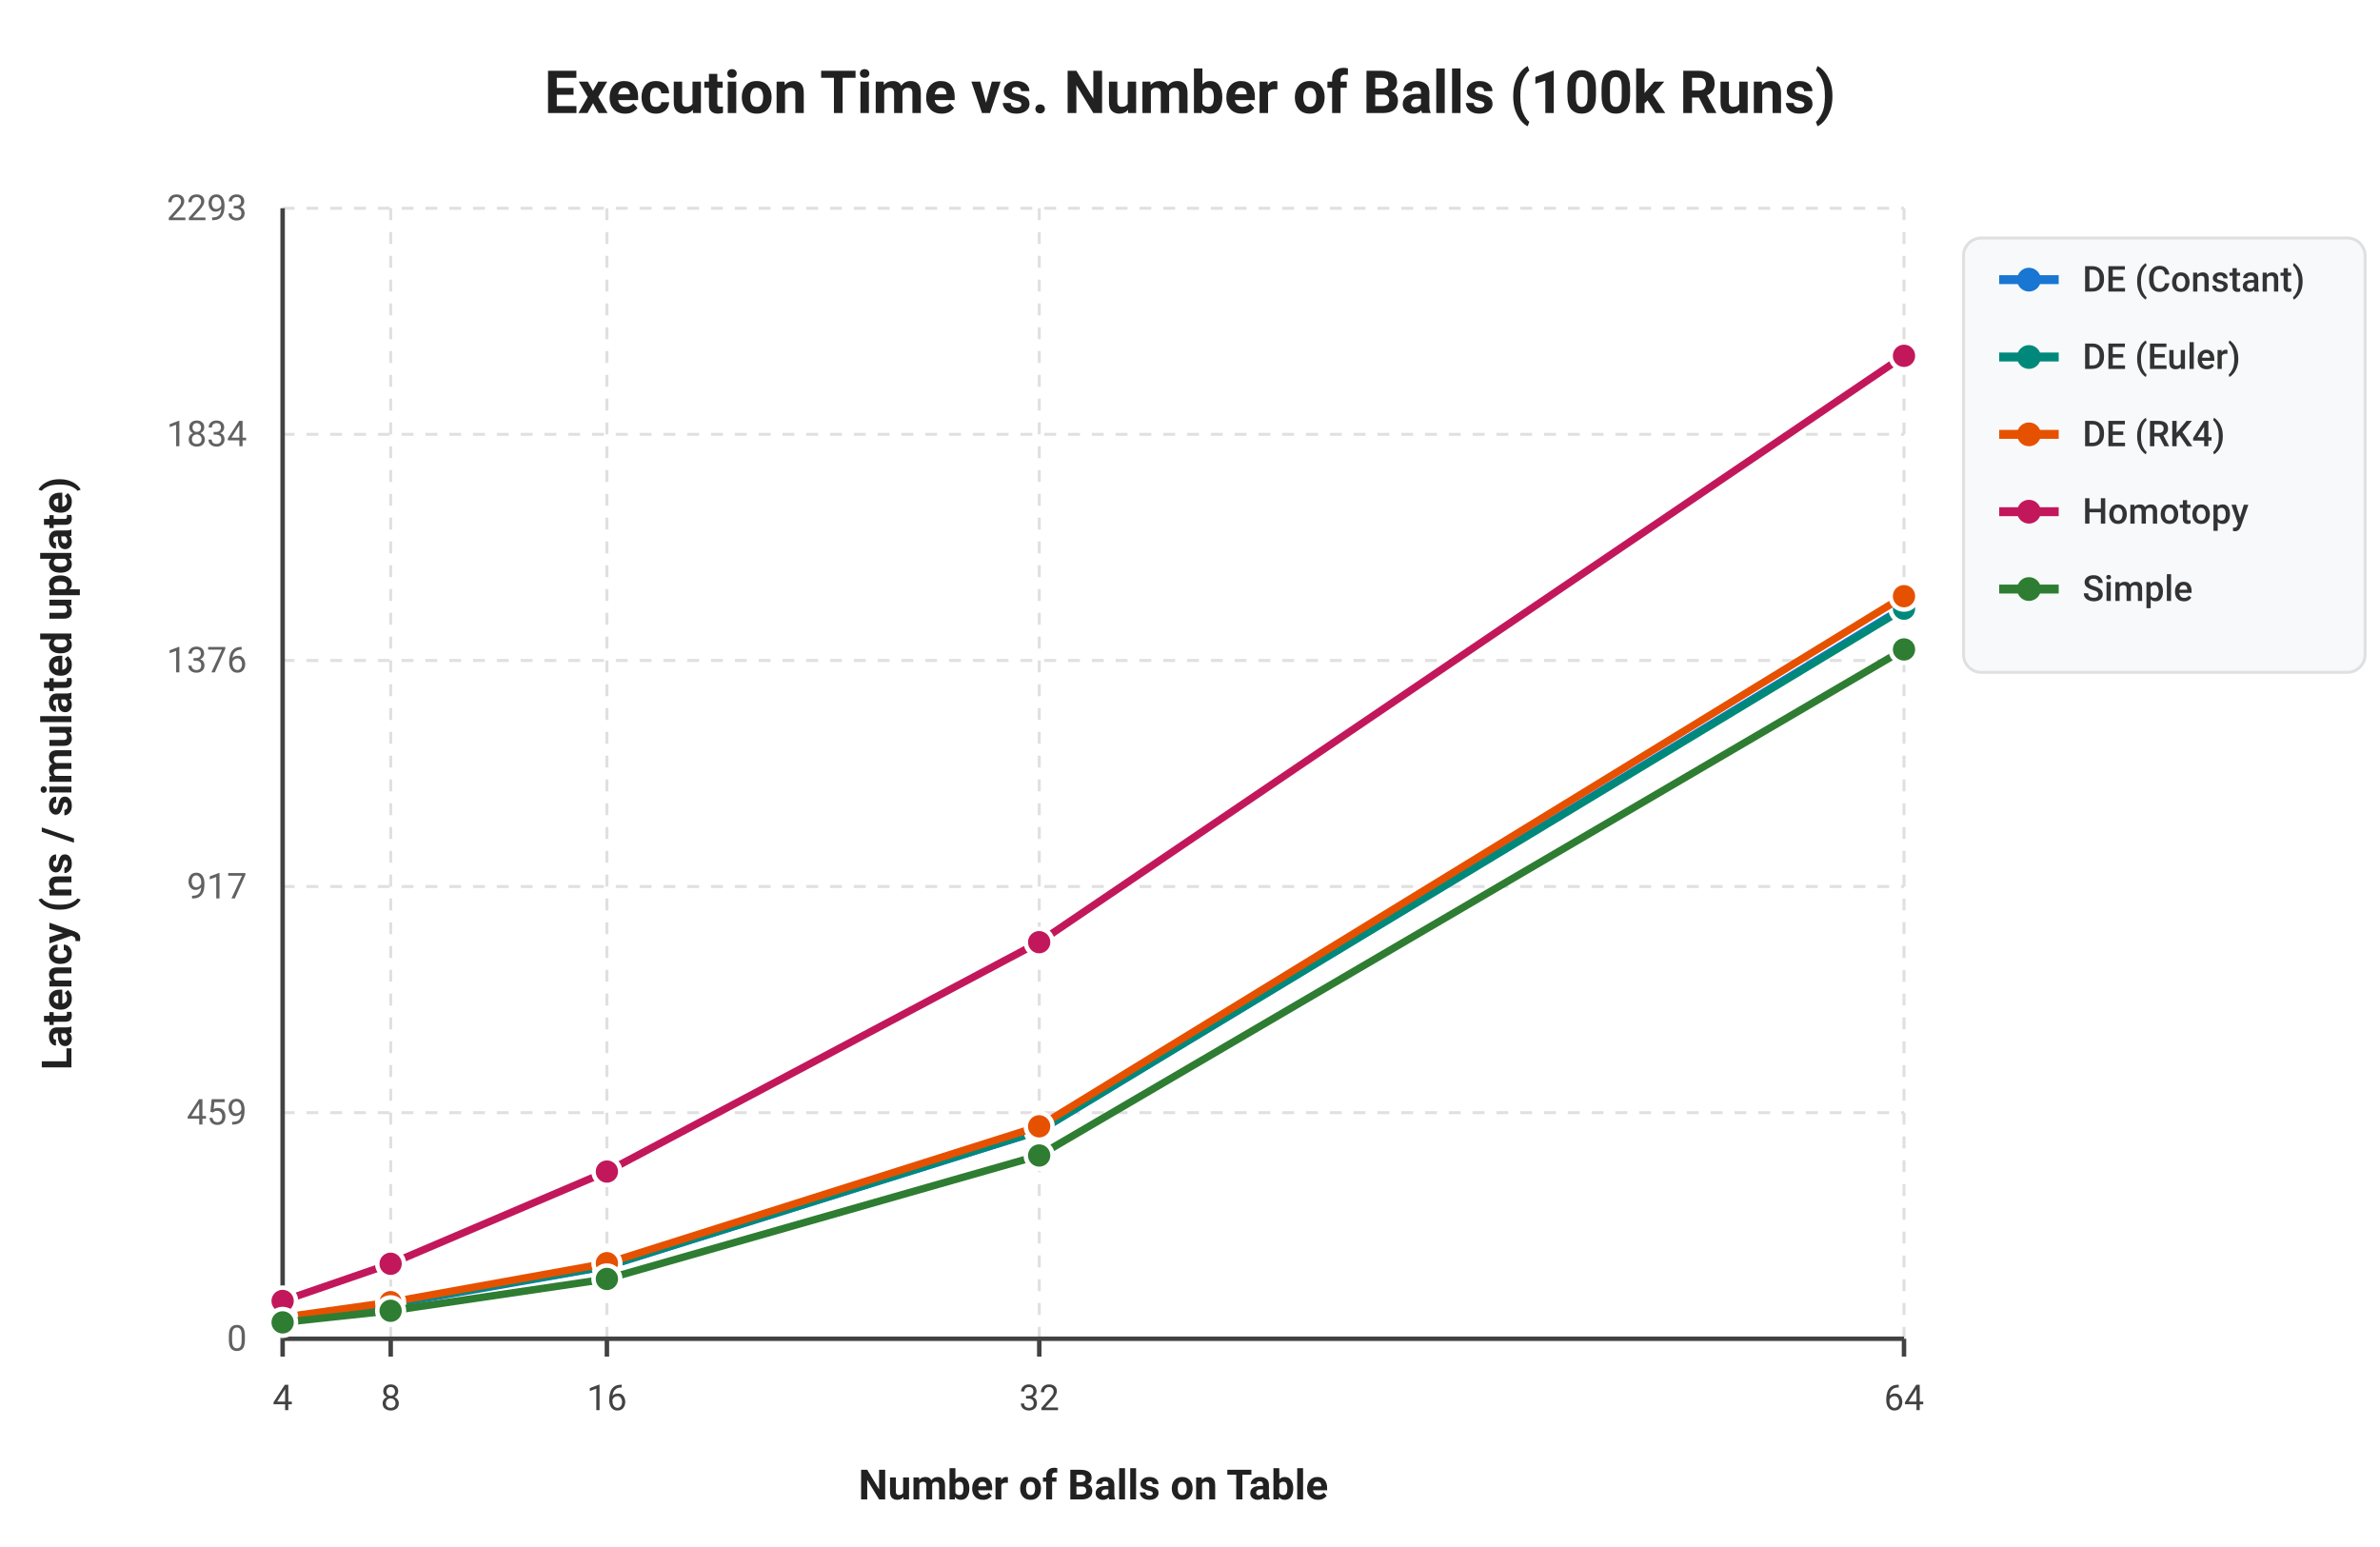
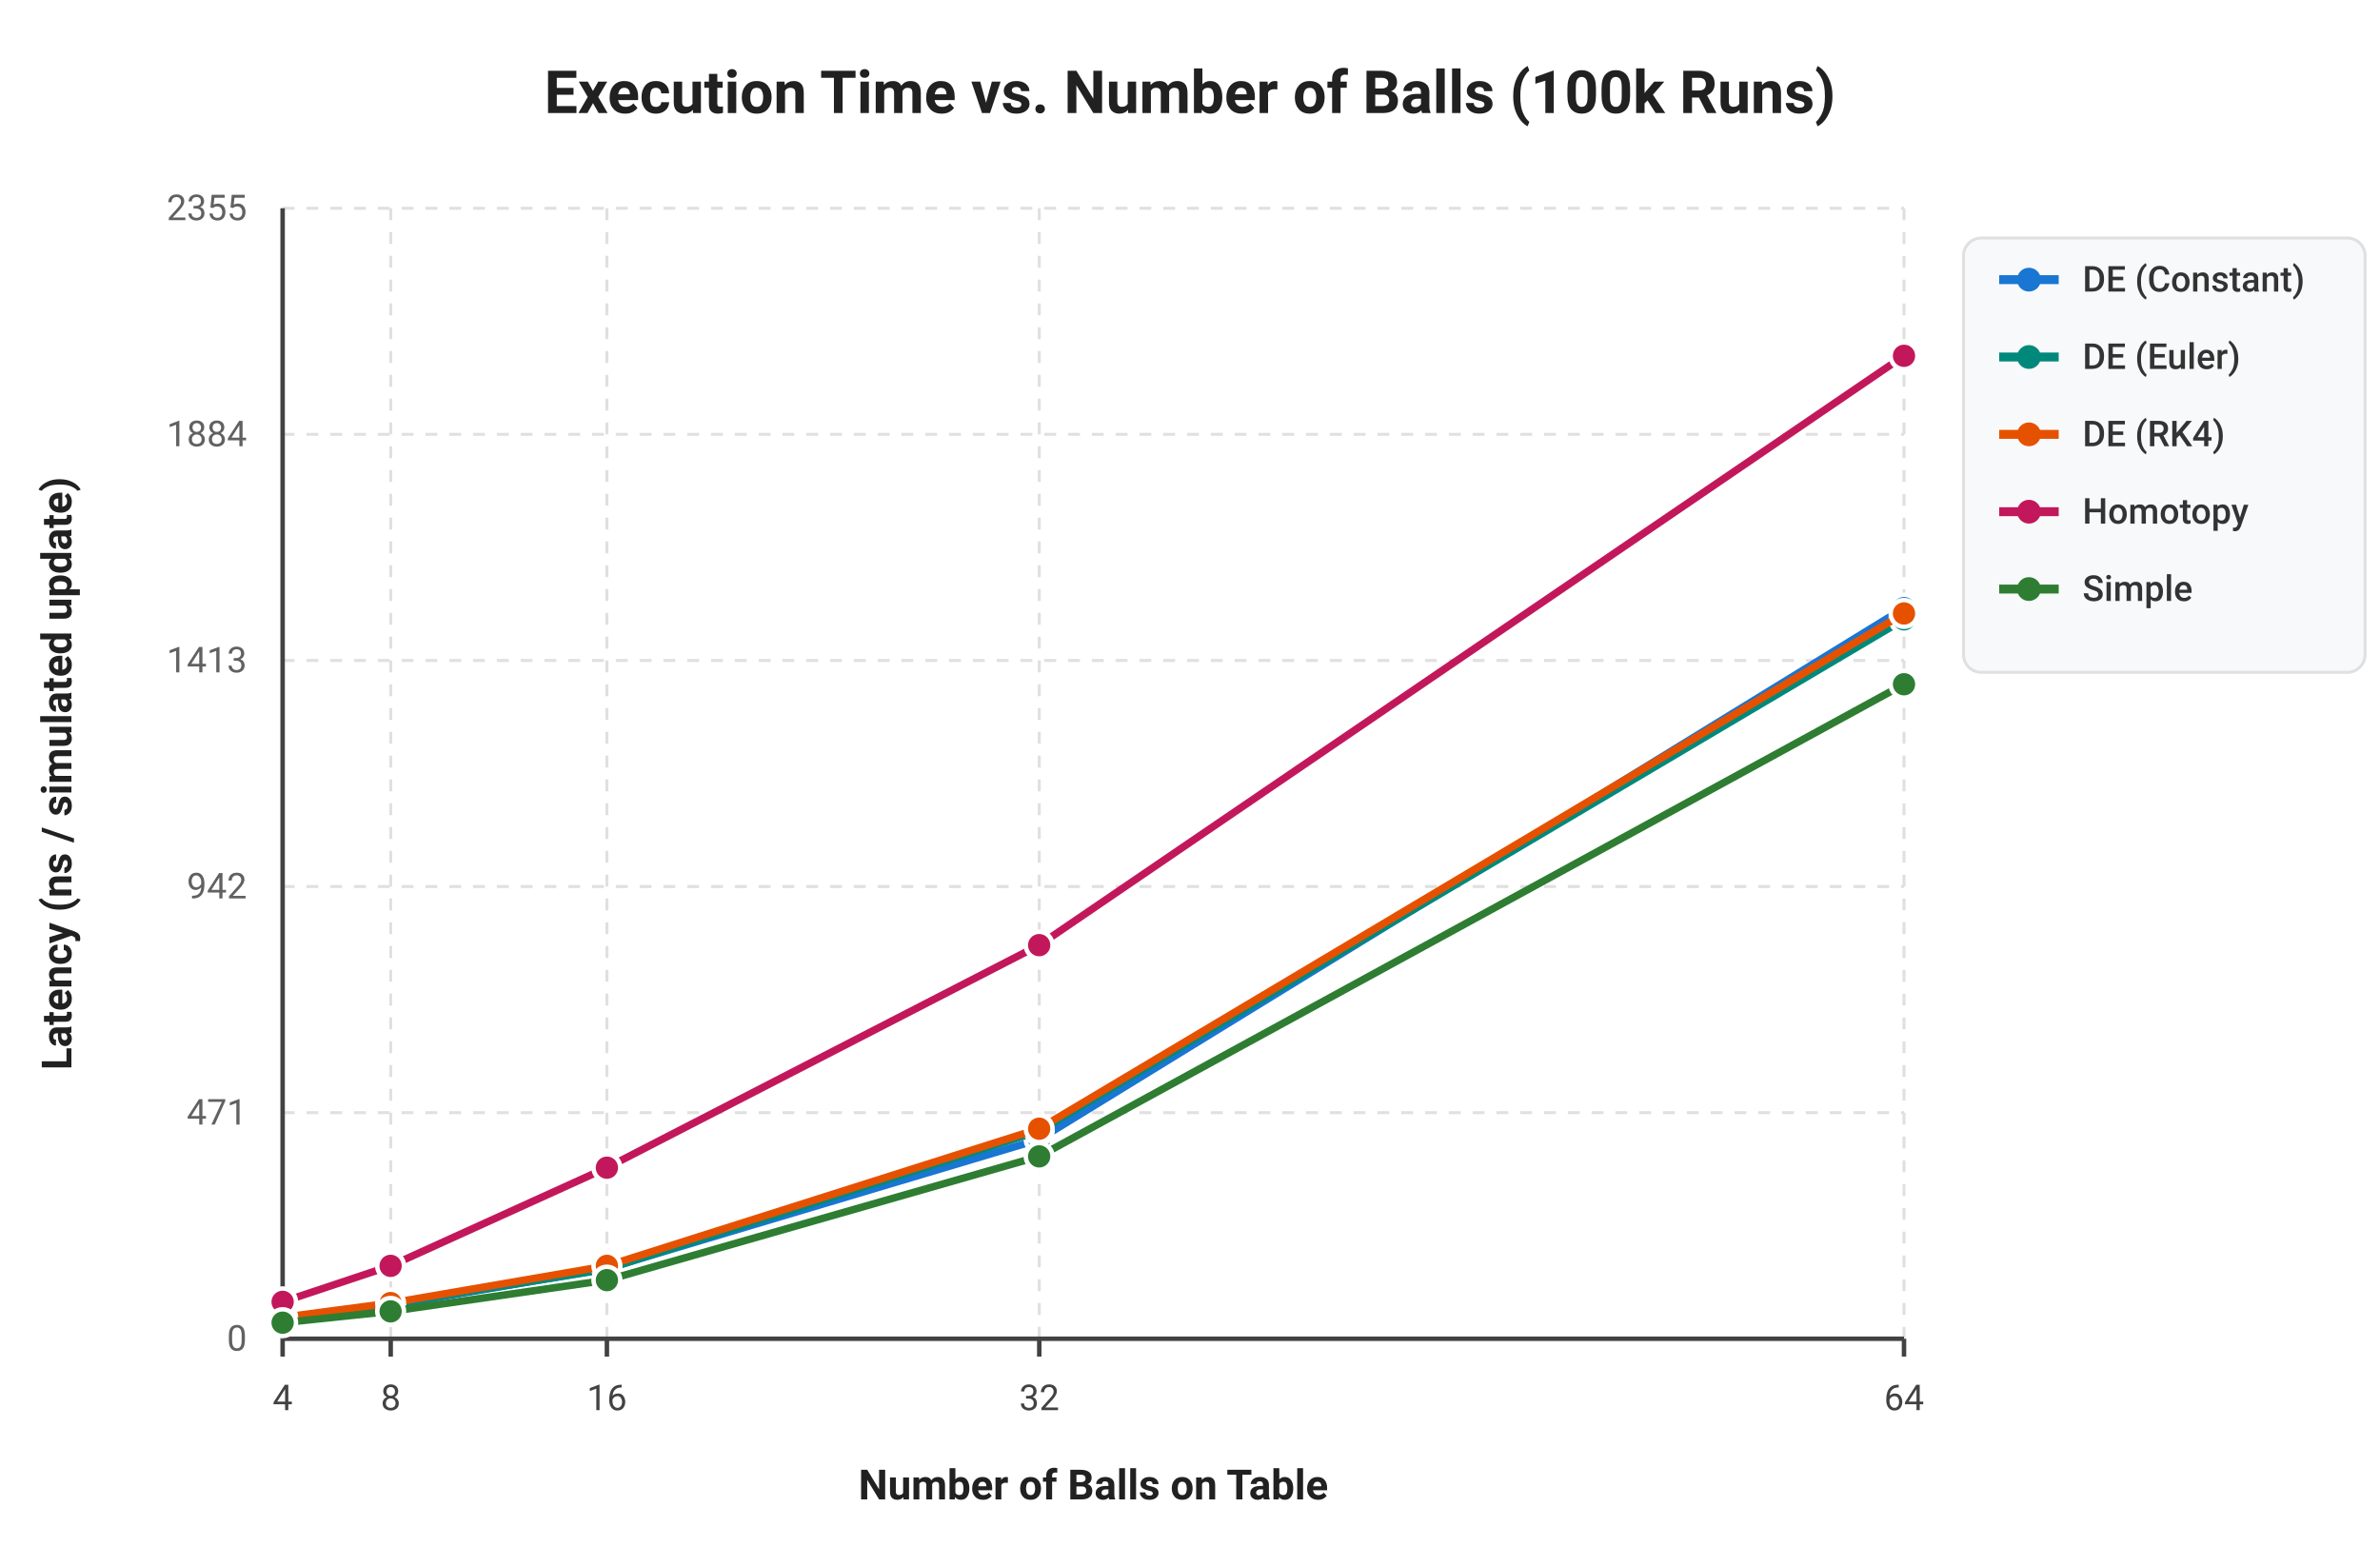
<svg xmlns="http://www.w3.org/2000/svg" width="800" height="520" viewBox="0 0 800 520" font-family="-apple-system, BlinkMacSystemFont, 'Segoe UI', Roboto, Helvetica, Arial, sans-serif">
  <rect width="100%" height="100%" fill="#FFFFFF" />
  <text x="400.0" y="38" text-anchor="middle" font-size="20" font-weight="bold" fill="#212121">Execution Time vs. Number of Balls (100k Runs)</text>
  <line x1="95" y1="450.0" x2="640" y2="450.0" stroke="#E0E0E0" stroke-width="1" stroke-dasharray="4,4" />
  <text x="83" y="454.0" text-anchor="end" font-size="12" fill="#616161">0</text>
  <line x1="95" y1="374.0" x2="640" y2="374.0" stroke="#E0E0E0" stroke-width="1" stroke-dasharray="4,4" />
-   <text x="83" y="378.0" text-anchor="end" font-size="12" fill="#616161">459</text>
+   <text x="83" y="378.0" text-anchor="end" font-size="12" fill="#616161">471</text>
  <line x1="95" y1="298.0" x2="640" y2="298.0" stroke="#E0E0E0" stroke-width="1" stroke-dasharray="4,4" />
-   <text x="83" y="302.0" text-anchor="end" font-size="12" fill="#616161">917</text>
-   <line x1="95" y1="222" x2="640" y2="222" stroke="#E0E0E0" stroke-width="1" stroke-dasharray="4,4" />
-   <text x="83" y="226" text-anchor="end" font-size="12" fill="#616161">1376</text>
+   <text x="83" y="302.0" text-anchor="end" font-size="12" fill="#616161">942</text>
+   <line x1="95" y1="222.0" x2="640" y2="222.0" stroke="#E0E0E0" stroke-width="1" stroke-dasharray="4,4" />
+   <text x="83" y="226.0" text-anchor="end" font-size="12" fill="#616161">1413</text>
  <line x1="95" y1="146.0" x2="640" y2="146.0" stroke="#E0E0E0" stroke-width="1" stroke-dasharray="4,4" />
-   <text x="83" y="150.0" text-anchor="end" font-size="12" fill="#616161">1834</text>
+   <text x="83" y="150.0" text-anchor="end" font-size="12" fill="#616161">1884</text>
  <line x1="95" y1="70.0" x2="640" y2="70.0" stroke="#E0E0E0" stroke-width="1" stroke-dasharray="4,4" />
-   <text x="83" y="74.0" text-anchor="end" font-size="12" fill="#616161">2293</text>
+   <text x="83" y="74.0" text-anchor="end" font-size="12" fill="#616161">2355</text>
  <line x1="95.0" y1="70" x2="95.0" y2="450" stroke="#E0E0E0" stroke-width="1" stroke-dasharray="4,4" />
  <line x1="95.0" y1="450" x2="95.0" y2="456" stroke="#424242" stroke-width="1.5" />
  <text x="95.0" y="474" text-anchor="middle" font-size="12" fill="#424242">4</text>
  <line x1="131.333" y1="70" x2="131.333" y2="450" stroke="#E0E0E0" stroke-width="1" stroke-dasharray="4,4" />
  <line x1="131.333" y1="450" x2="131.333" y2="456" stroke="#424242" stroke-width="1.5" />
  <text x="131.333" y="474" text-anchor="middle" font-size="12" fill="#424242">8</text>
  <line x1="204.0" y1="70" x2="204.0" y2="450" stroke="#E0E0E0" stroke-width="1" stroke-dasharray="4,4" />
  <line x1="204.0" y1="450" x2="204.0" y2="456" stroke="#424242" stroke-width="1.5" />
  <text x="204.0" y="474" text-anchor="middle" font-size="12" fill="#424242">16</text>
  <line x1="349.333" y1="70" x2="349.333" y2="450" stroke="#E0E0E0" stroke-width="1" stroke-dasharray="4,4" />
  <line x1="349.333" y1="450" x2="349.333" y2="456" stroke="#424242" stroke-width="1.5" />
  <text x="349.333" y="474" text-anchor="middle" font-size="12" fill="#424242">32</text>
  <line x1="640.0" y1="70" x2="640.0" y2="450" stroke="#E0E0E0" stroke-width="1" stroke-dasharray="4,4" />
  <line x1="640.0" y1="450" x2="640.0" y2="456" stroke="#424242" stroke-width="1.5" />
  <text x="640.0" y="474" text-anchor="middle" font-size="12" fill="#424242">64</text>
  <line x1="95" y1="70" x2="95" y2="450" stroke="#424242" stroke-width="1.5" />
  <line x1="95" y1="450" x2="640" y2="450" stroke="#424242" stroke-width="1.5" />
  <text x="367.5" y="504" text-anchor="middle" font-size="14" font-weight="600" fill="#212121">Number of Balls on Table</text>
  <text transform="rotate(-90)" x="-260.0" y="24" text-anchor="middle" font-size="14" font-weight="600" fill="#212121">Latency (ns / simulated update)</text>
-   <path d="M 95.0 443.3 L 131.3 438.5 L 204.0 425.7 L 349.3 380.2 L 640.0 204.1 " fill="none" stroke="#1976D2" stroke-width="2.5" stroke-linecap="round" stroke-linejoin="round" />
-   <circle cx="95.0" cy="443.3" r="4.5" fill="#1976D2" stroke="#FFFFFF" stroke-width="1.5" />
-   <circle cx="131.3" cy="438.5" r="4.5" fill="#1976D2" stroke="#FFFFFF" stroke-width="1.5" />
-   <circle cx="204.0" cy="425.7" r="4.5" fill="#1976D2" stroke="#FFFFFF" stroke-width="1.5" />
-   <circle cx="349.3" cy="380.2" r="4.5" fill="#1976D2" stroke="#FFFFFF" stroke-width="1.5" />
-   <circle cx="640.0" cy="204.1" r="4.5" fill="#1976D2" stroke="#FFFFFF" stroke-width="1.5" />
-   <path d="M 95.0 443.0 L 131.3 438.2 L 204.0 425.6 L 349.3 380.1 L 640.0 204.6 " fill="none" stroke="#00897B" stroke-width="2.5" stroke-linecap="round" stroke-linejoin="round" />
-   <circle cx="95.0" cy="443.0" r="4.5" fill="#00897B" stroke="#FFFFFF" stroke-width="1.5" />
-   <circle cx="131.3" cy="438.2" r="4.5" fill="#00897B" stroke="#FFFFFF" stroke-width="1.5" />
-   <circle cx="204.0" cy="425.6" r="4.5" fill="#00897B" stroke="#FFFFFF" stroke-width="1.5" />
-   <circle cx="349.3" cy="380.1" r="4.5" fill="#00897B" stroke="#FFFFFF" stroke-width="1.5" />
-   <circle cx="640.0" cy="204.6" r="4.5" fill="#00897B" stroke="#FFFFFF" stroke-width="1.5" />
-   <path d="M 95.0 442.8 L 131.3 437.7 L 204.0 424.6 L 349.3 378.6 L 640.0 200.4 " fill="none" stroke="#E65100" stroke-width="2.5" stroke-linecap="round" stroke-linejoin="round" />
+   <path d="M 95.0 443.2 L 131.3 438.8 L 204.0 426.4 L 349.3 383.0 L 640.0 204.4 " fill="none" stroke="#1976D2" stroke-width="2.5" stroke-linecap="round" stroke-linejoin="round" />
+   <circle cx="95.0" cy="443.2" r="4.5" fill="#1976D2" stroke="#FFFFFF" stroke-width="1.5" />
+   <circle cx="131.3" cy="438.8" r="4.5" fill="#1976D2" stroke="#FFFFFF" stroke-width="1.5" />
+   <circle cx="204.0" cy="426.4" r="4.5" fill="#1976D2" stroke="#FFFFFF" stroke-width="1.5" />
+   <circle cx="349.3" cy="383.0" r="4.5" fill="#1976D2" stroke="#FFFFFF" stroke-width="1.5" />
+   <circle cx="640.0" cy="204.4" r="4.5" fill="#1976D2" stroke="#FFFFFF" stroke-width="1.5" />
+   <path d="M 95.0 443.2 L 131.3 438.4 L 204.0 426.6 L 349.3 380.2 L 640.0 208.2 " fill="none" stroke="#00897B" stroke-width="2.5" stroke-linecap="round" stroke-linejoin="round" />
+   <circle cx="95.0" cy="443.2" r="4.5" fill="#00897B" stroke="#FFFFFF" stroke-width="1.5" />
+   <circle cx="131.3" cy="438.4" r="4.5" fill="#00897B" stroke="#FFFFFF" stroke-width="1.5" />
+   <circle cx="204.0" cy="426.6" r="4.5" fill="#00897B" stroke="#FFFFFF" stroke-width="1.5" />
+   <circle cx="349.3" cy="380.2" r="4.5" fill="#00897B" stroke="#FFFFFF" stroke-width="1.5" />
+   <circle cx="640.0" cy="208.2" r="4.5" fill="#00897B" stroke="#FFFFFF" stroke-width="1.5" />
+   <path d="M 95.0 442.8 L 131.3 438.0 L 204.0 425.5 L 349.3 379.4 L 640.0 206.2 " fill="none" stroke="#E65100" stroke-width="2.5" stroke-linecap="round" stroke-linejoin="round" />
  <circle cx="95.0" cy="442.8" r="4.5" fill="#E65100" stroke="#FFFFFF" stroke-width="1.5" />
-   <circle cx="131.3" cy="437.7" r="4.5" fill="#E65100" stroke="#FFFFFF" stroke-width="1.5" />
-   <circle cx="204.0" cy="424.6" r="4.5" fill="#E65100" stroke="#FFFFFF" stroke-width="1.5" />
-   <circle cx="349.3" cy="378.6" r="4.5" fill="#E65100" stroke="#FFFFFF" stroke-width="1.5" />
-   <circle cx="640.0" cy="200.4" r="4.5" fill="#E65100" stroke="#FFFFFF" stroke-width="1.5" />
-   <path d="M 95.0 437.3 L 131.3 424.8 L 204.0 393.8 L 349.3 316.7 L 640.0 119.6 " fill="none" stroke="#C2185B" stroke-width="2.5" stroke-linecap="round" stroke-linejoin="round" />
-   <circle cx="95.0" cy="437.3" r="4.5" fill="#C2185B" stroke="#FFFFFF" stroke-width="1.5" />
-   <circle cx="131.3" cy="424.8" r="4.5" fill="#C2185B" stroke="#FFFFFF" stroke-width="1.5" />
-   <circle cx="204.0" cy="393.8" r="4.5" fill="#C2185B" stroke="#FFFFFF" stroke-width="1.5" />
-   <circle cx="349.3" cy="316.7" r="4.5" fill="#C2185B" stroke="#FFFFFF" stroke-width="1.5" />
+   <circle cx="131.3" cy="438.0" r="4.5" fill="#E65100" stroke="#FFFFFF" stroke-width="1.5" />
+   <circle cx="204.0" cy="425.5" r="4.5" fill="#E65100" stroke="#FFFFFF" stroke-width="1.5" />
+   <circle cx="349.3" cy="379.4" r="4.5" fill="#E65100" stroke="#FFFFFF" stroke-width="1.5" />
+   <circle cx="640.0" cy="206.2" r="4.5" fill="#E65100" stroke="#FFFFFF" stroke-width="1.5" />
+   <path d="M 95.0 437.6 L 131.3 425.5 L 204.0 392.5 L 349.3 317.7 L 640.0 119.6 " fill="none" stroke="#C2185B" stroke-width="2.5" stroke-linecap="round" stroke-linejoin="round" />
+   <circle cx="95.0" cy="437.6" r="4.5" fill="#C2185B" stroke="#FFFFFF" stroke-width="1.5" />
+   <circle cx="131.3" cy="425.5" r="4.5" fill="#C2185B" stroke="#FFFFFF" stroke-width="1.5" />
+   <circle cx="204.0" cy="392.5" r="4.5" fill="#C2185B" stroke="#FFFFFF" stroke-width="1.5" />
+   <circle cx="349.3" cy="317.7" r="4.5" fill="#C2185B" stroke="#FFFFFF" stroke-width="1.5" />
  <circle cx="640.0" cy="119.6" r="4.5" fill="#C2185B" stroke="#FFFFFF" stroke-width="1.5" />
-   <path d="M 95.0 444.5 L 131.3 440.6 L 204.0 429.9 L 349.3 388.4 L 640.0 218.3 " fill="none" stroke="#2E7D32" stroke-width="2.5" stroke-linecap="round" stroke-linejoin="round" />
-   <circle cx="95.0" cy="444.5" r="4.5" fill="#2E7D32" stroke="#FFFFFF" stroke-width="1.5" />
-   <circle cx="131.3" cy="440.6" r="4.5" fill="#2E7D32" stroke="#FFFFFF" stroke-width="1.5" />
-   <circle cx="204.0" cy="429.9" r="4.5" fill="#2E7D32" stroke="#FFFFFF" stroke-width="1.5" />
-   <circle cx="349.3" cy="388.4" r="4.5" fill="#2E7D32" stroke="#FFFFFF" stroke-width="1.5" />
-   <circle cx="640.0" cy="218.3" r="4.5" fill="#2E7D32" stroke="#FFFFFF" stroke-width="1.5" />
+   <path d="M 95.0 444.6 L 131.3 440.8 L 204.0 430.3 L 349.3 388.7 L 640.0 230.0 " fill="none" stroke="#2E7D32" stroke-width="2.5" stroke-linecap="round" stroke-linejoin="round" />
+   <circle cx="95.0" cy="444.6" r="4.5" fill="#2E7D32" stroke="#FFFFFF" stroke-width="1.5" />
+   <circle cx="131.3" cy="440.8" r="4.5" fill="#2E7D32" stroke="#FFFFFF" stroke-width="1.5" />
+   <circle cx="204.0" cy="430.3" r="4.5" fill="#2E7D32" stroke="#FFFFFF" stroke-width="1.5" />
+   <circle cx="349.3" cy="388.7" r="4.5" fill="#2E7D32" stroke="#FFFFFF" stroke-width="1.5" />
+   <circle cx="640.0" cy="230.0" r="4.5" fill="#2E7D32" stroke="#FFFFFF" stroke-width="1.5" />
  <rect x="660" y="80" width="135" height="146" rx="6" fill="#F8F9FA" stroke="#E0E0E0" stroke-width="1" />
  <line x1="672" y1="94" x2="692" y2="94" stroke="#1976D2" stroke-width="3" />
  <circle cx="682" cy="94" r="4" fill="#1976D2" />
  <text x="700" y="98" font-size="12" font-weight="500" fill="#333333">DE (Constant)</text>
  <line x1="672" y1="120" x2="692" y2="120" stroke="#00897B" stroke-width="3" />
  <circle cx="682" cy="120" r="4" fill="#00897B" />
  <text x="700" y="124" font-size="12" font-weight="500" fill="#333333">DE (Euler)</text>
  <line x1="672" y1="146" x2="692" y2="146" stroke="#E65100" stroke-width="3" />
  <circle cx="682" cy="146" r="4" fill="#E65100" />
  <text x="700" y="150" font-size="12" font-weight="500" fill="#333333">DE (RK4)</text>
  <line x1="672" y1="172" x2="692" y2="172" stroke="#C2185B" stroke-width="3" />
  <circle cx="682" cy="172" r="4" fill="#C2185B" />
  <text x="700" y="176" font-size="12" font-weight="500" fill="#333333">Homotopy</text>
  <line x1="672" y1="198" x2="692" y2="198" stroke="#2E7D32" stroke-width="3" />
  <circle cx="682" cy="198" r="4" fill="#2E7D32" />
  <text x="700" y="202" font-size="12" font-weight="500" fill="#333333">Simple</text>
</svg>
